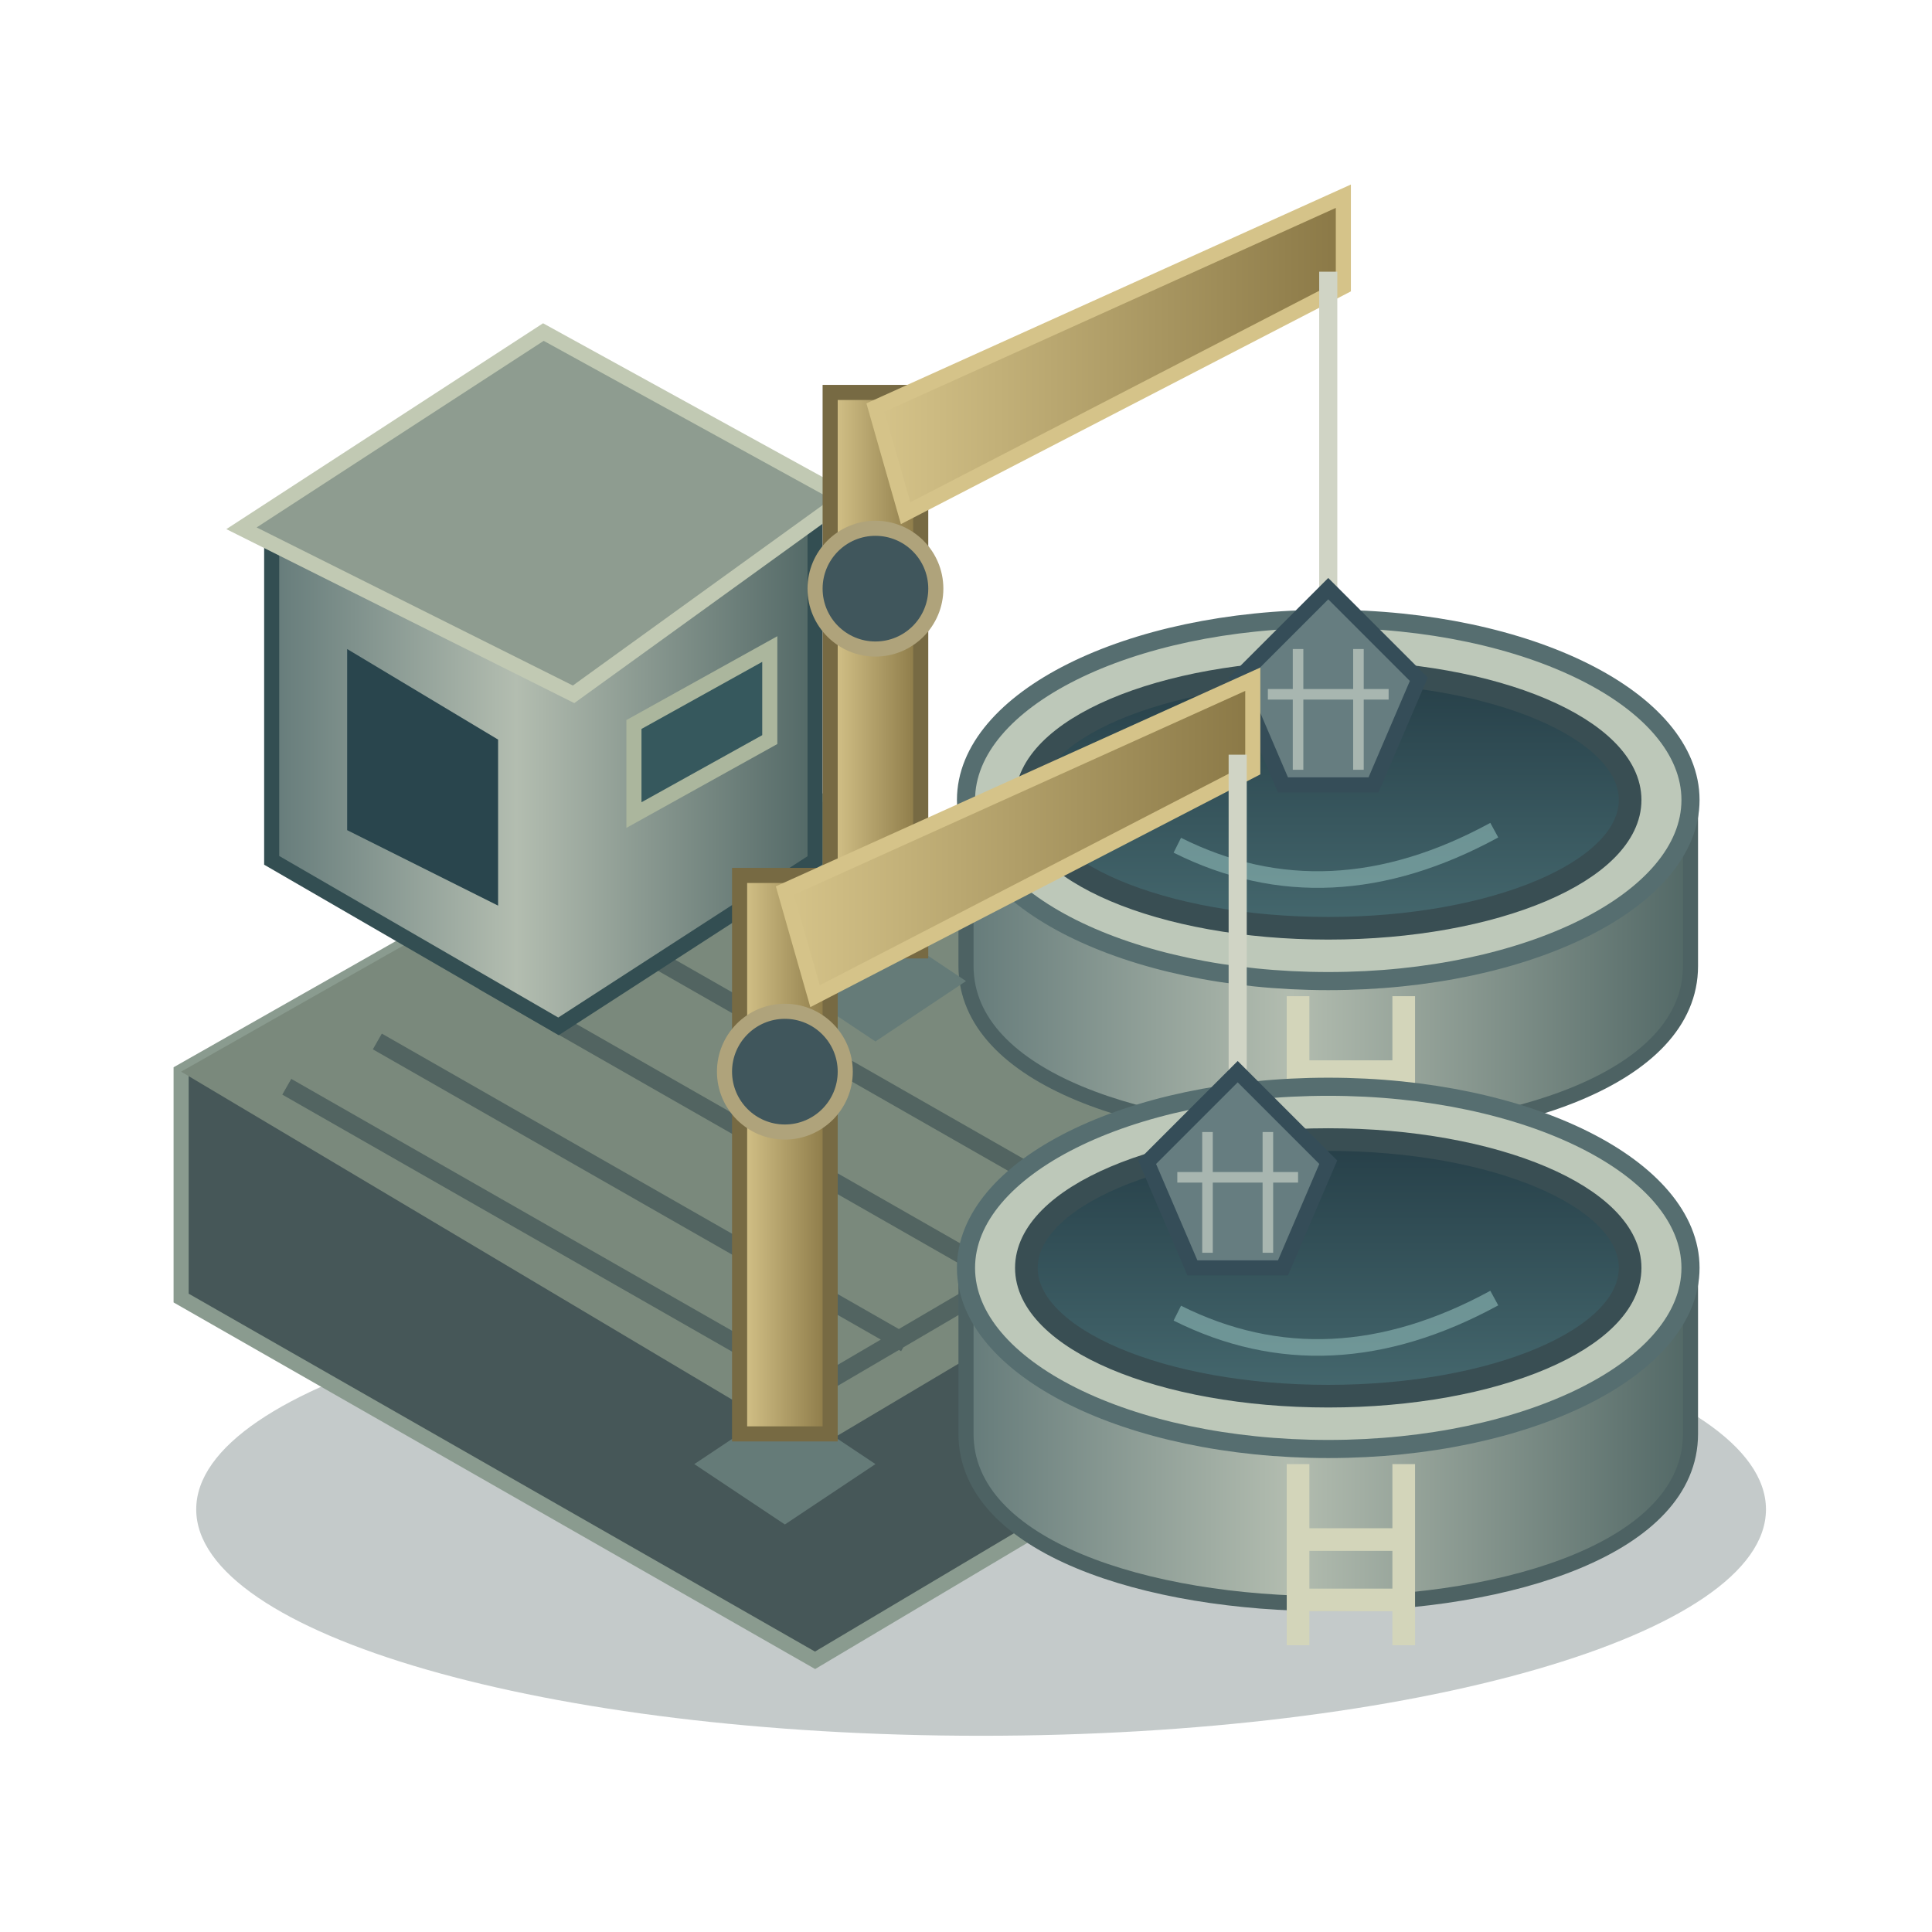
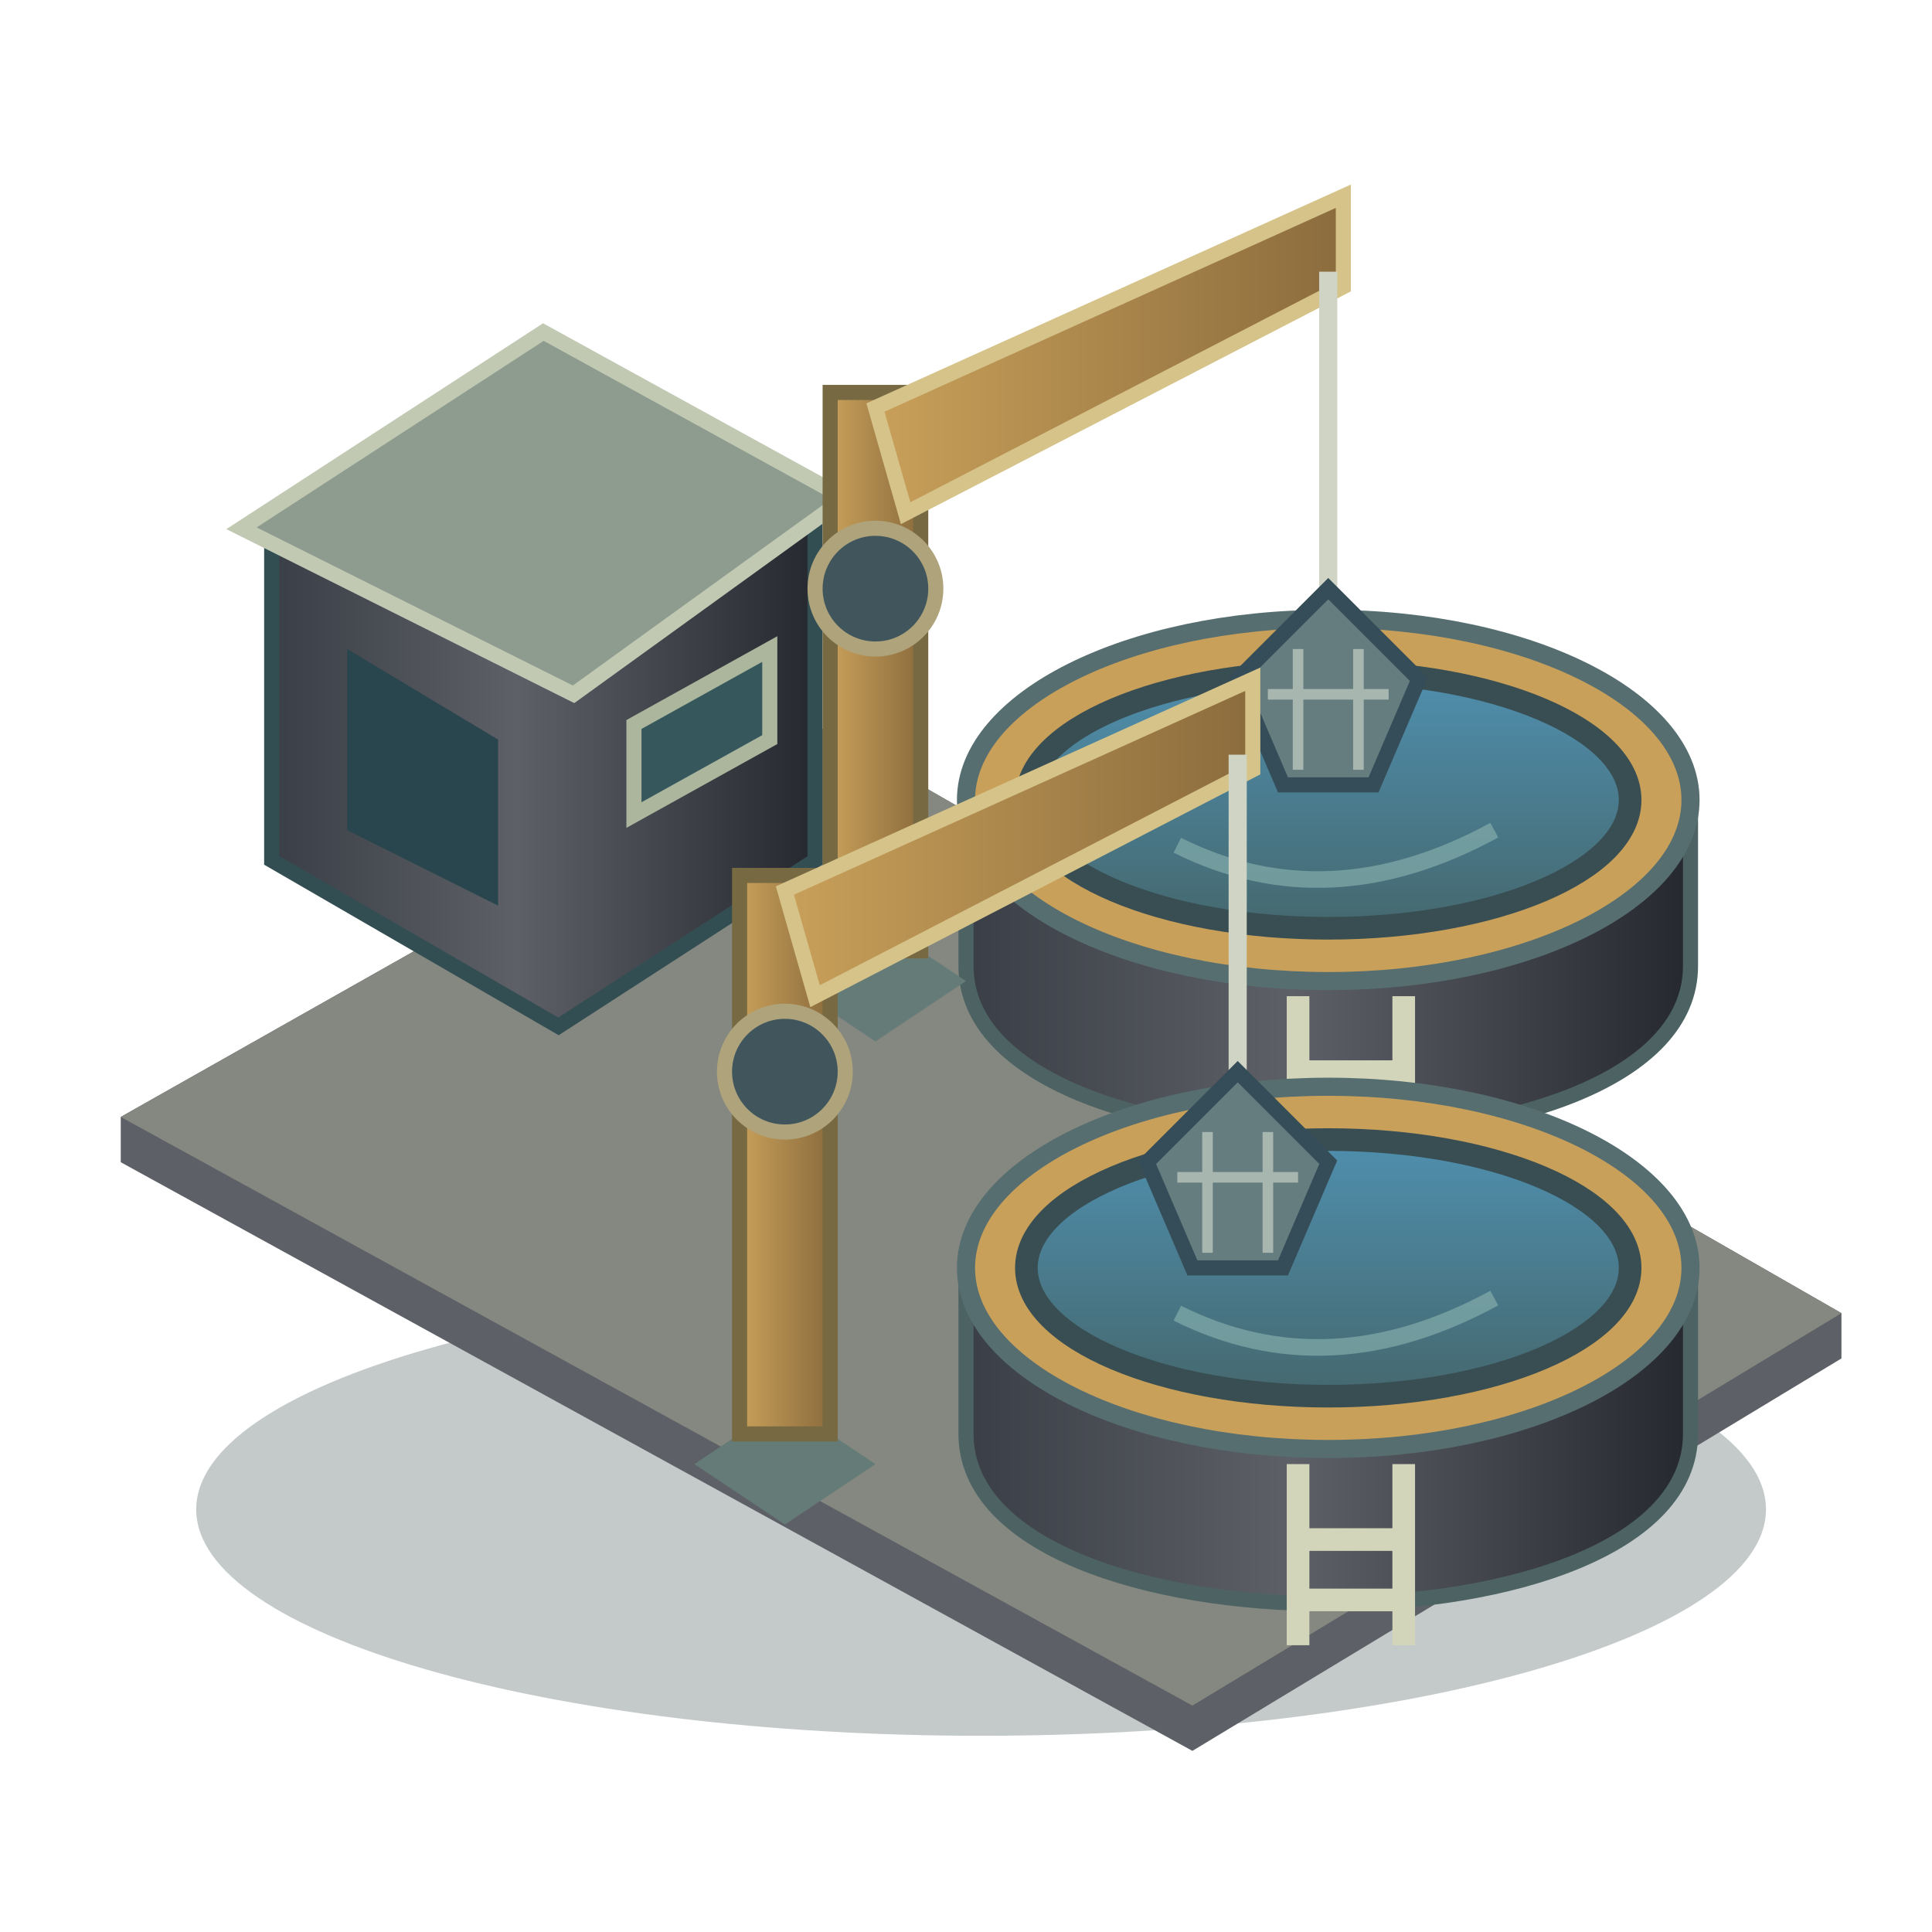
<svg xmlns="http://www.w3.org/2000/svg" width="128" height="128" viewBox="0 0 128 128" fill="none">
  <defs>
    <linearGradient id="basin1wall">
-       <stop stop-color="#657b7a" />
-       <stop offset=".45" stop-color="#b3bdb0" />
-       <stop offset="1" stop-color="#526866" />
+       <stop stop-color="#3a3e46" />
+       <stop offset=".45" stop-color="#5d6066" />
+       <stop offset="1" stop-color="#25282e" />
    </linearGradient>
    <linearGradient id="basin1water" x2="0" y2="1">
-       <stop stop-color="#263f48" />
+       <stop stop-color="#4f8fae" />
      <stop offset="1" stop-color="#45686e" />
    </linearGradient>
    <linearGradient id="basin1steel">
-       <stop stop-color="#d6c48a" />
-       <stop offset="1" stop-color="#8a7846" />
+       <stop stop-color="#c9a05a" />
+       <stop offset="1" stop-color="#8b6c3d" />
    </linearGradient>
  </defs>
  <ellipse cx="65" cy="100" rx="52" ry="15" fill="#132c2d" opacity=".25" />
-   <path d="M12 71L49 50L91 74V88L54 110L12 86Z" fill="#465758" stroke="#8a9b8f" />
-   <path d="M12 71L49 50L91 74L54 96Z" fill="#7a897c" />
-   <path d="M19 72L54 92L83 75M25 69L60 89M32 65L67 85M39 61L74 81" stroke="#526461" stroke-width="1.2" />
+   <path d="M8 74L54 48L122 87V90L79 116L8 77Z" fill="#5d6066" />
+   <path d="M8 74L54 48L122 87L79 113Z" fill="#858880" />
  <path d="M18 57V35L38 25L54 34V57L37 68Z" fill="url(#basin1wall)" stroke="#334e52" />
  <path d="M16 35L36 22L56 33L38 46Z" fill="#8e9c90" stroke="#c1c9b3" />
  <path d="M23 43L33 49V60L23 55Z" fill="#29454d" />
  <path d="M42 48L51 43V49L42 54Z" fill="#36585d" stroke="#abb69d" />
  <path d="M64 53V64C64 79 112 79 112 64V53Z" fill="url(#basin1wall)" stroke="#4d6263" />
-   <ellipse cx="88" cy="53" rx="24" ry="12" fill="#bdc8b9" stroke="#566e70" stroke-width="1.2" />
+   <ellipse cx="88" cy="53" rx="24" ry="12" fill="#c9a05a" stroke="#566e70" stroke-width="1.2" />
  <ellipse cx="88" cy="53" rx="20" ry="8.5" fill="url(#basin1water)" stroke="#394e53" stroke-width="1.5" />
  <path d="M78 56Q88 61 99 55" stroke="#83acab" stroke-width="1.1" opacity=".7" />
  <path d="M86 66V78M93 66V78M86 71H93M86 75H93" stroke="#d3d5ba" stroke-width="1.5" />
  <path d="M64 84V95C64 110 112 110 112 95V84Z" fill="url(#basin1wall)" stroke="#4d6263" />
-   <ellipse cx="88" cy="84" rx="24" ry="12" fill="#bdc8b9" stroke="#566e70" stroke-width="1.2" />
+   <ellipse cx="88" cy="84" rx="24" ry="12" fill="#c9a05a" stroke="#566e70" stroke-width="1.2" />
  <ellipse cx="88" cy="84" rx="20" ry="8.5" fill="url(#basin1water)" stroke="#394e53" stroke-width="1.5" />
  <path d="M78 87Q88 92 99 86" stroke="#83acab" stroke-width="1.1" opacity=".7" />
  <path d="M86 97V109M93 97V109M86 102H93M86 106H93" stroke="#d3d5ba" stroke-width="1.5" />
  <path d="M52 65L58 61L64 65L58 69Z" fill="#657b78" />
  <path d="M55 63V26H61V63Z" fill="url(#basin1steel)" stroke="#776a43" />
  <path d="M58 27L89 13V19L60 34Z" fill="url(#basin1steel)" stroke="#d5c389" />
  <path d="M88 18V42" stroke="#d0d4c5" stroke-width="1.2" />
  <path d="M82 45L88 39L94 45L91 52H85Z" fill="#667d80" stroke="#354d58" />
  <path d="M84 46H92M86 43V51M90 43V51" stroke="#a8b6b0" stroke-width=".7" />
  <circle cx="58" cy="39" r="4" fill="#40565c" stroke="#afa37b" />
  <path d="M46 97L52 93L58 97L52 101Z" fill="#657b78" />
  <path d="M49 95V58H55V95Z" fill="url(#basin1steel)" stroke="#776a43" />
  <path d="M52 59L83 45V51L54 66Z" fill="url(#basin1steel)" stroke="#d5c389" />
  <path d="M82 50V74" stroke="#d0d4c5" stroke-width="1.2" />
  <path d="M76 77L82 71L88 77L85 84H79Z" fill="#667d80" stroke="#354d58" />
  <path d="M78 78H86M80 75V83M84 75V83" stroke="#a8b6b0" stroke-width=".7" />
  <circle cx="52" cy="71" r="4" fill="#40565c" stroke="#afa37b" />
</svg>
